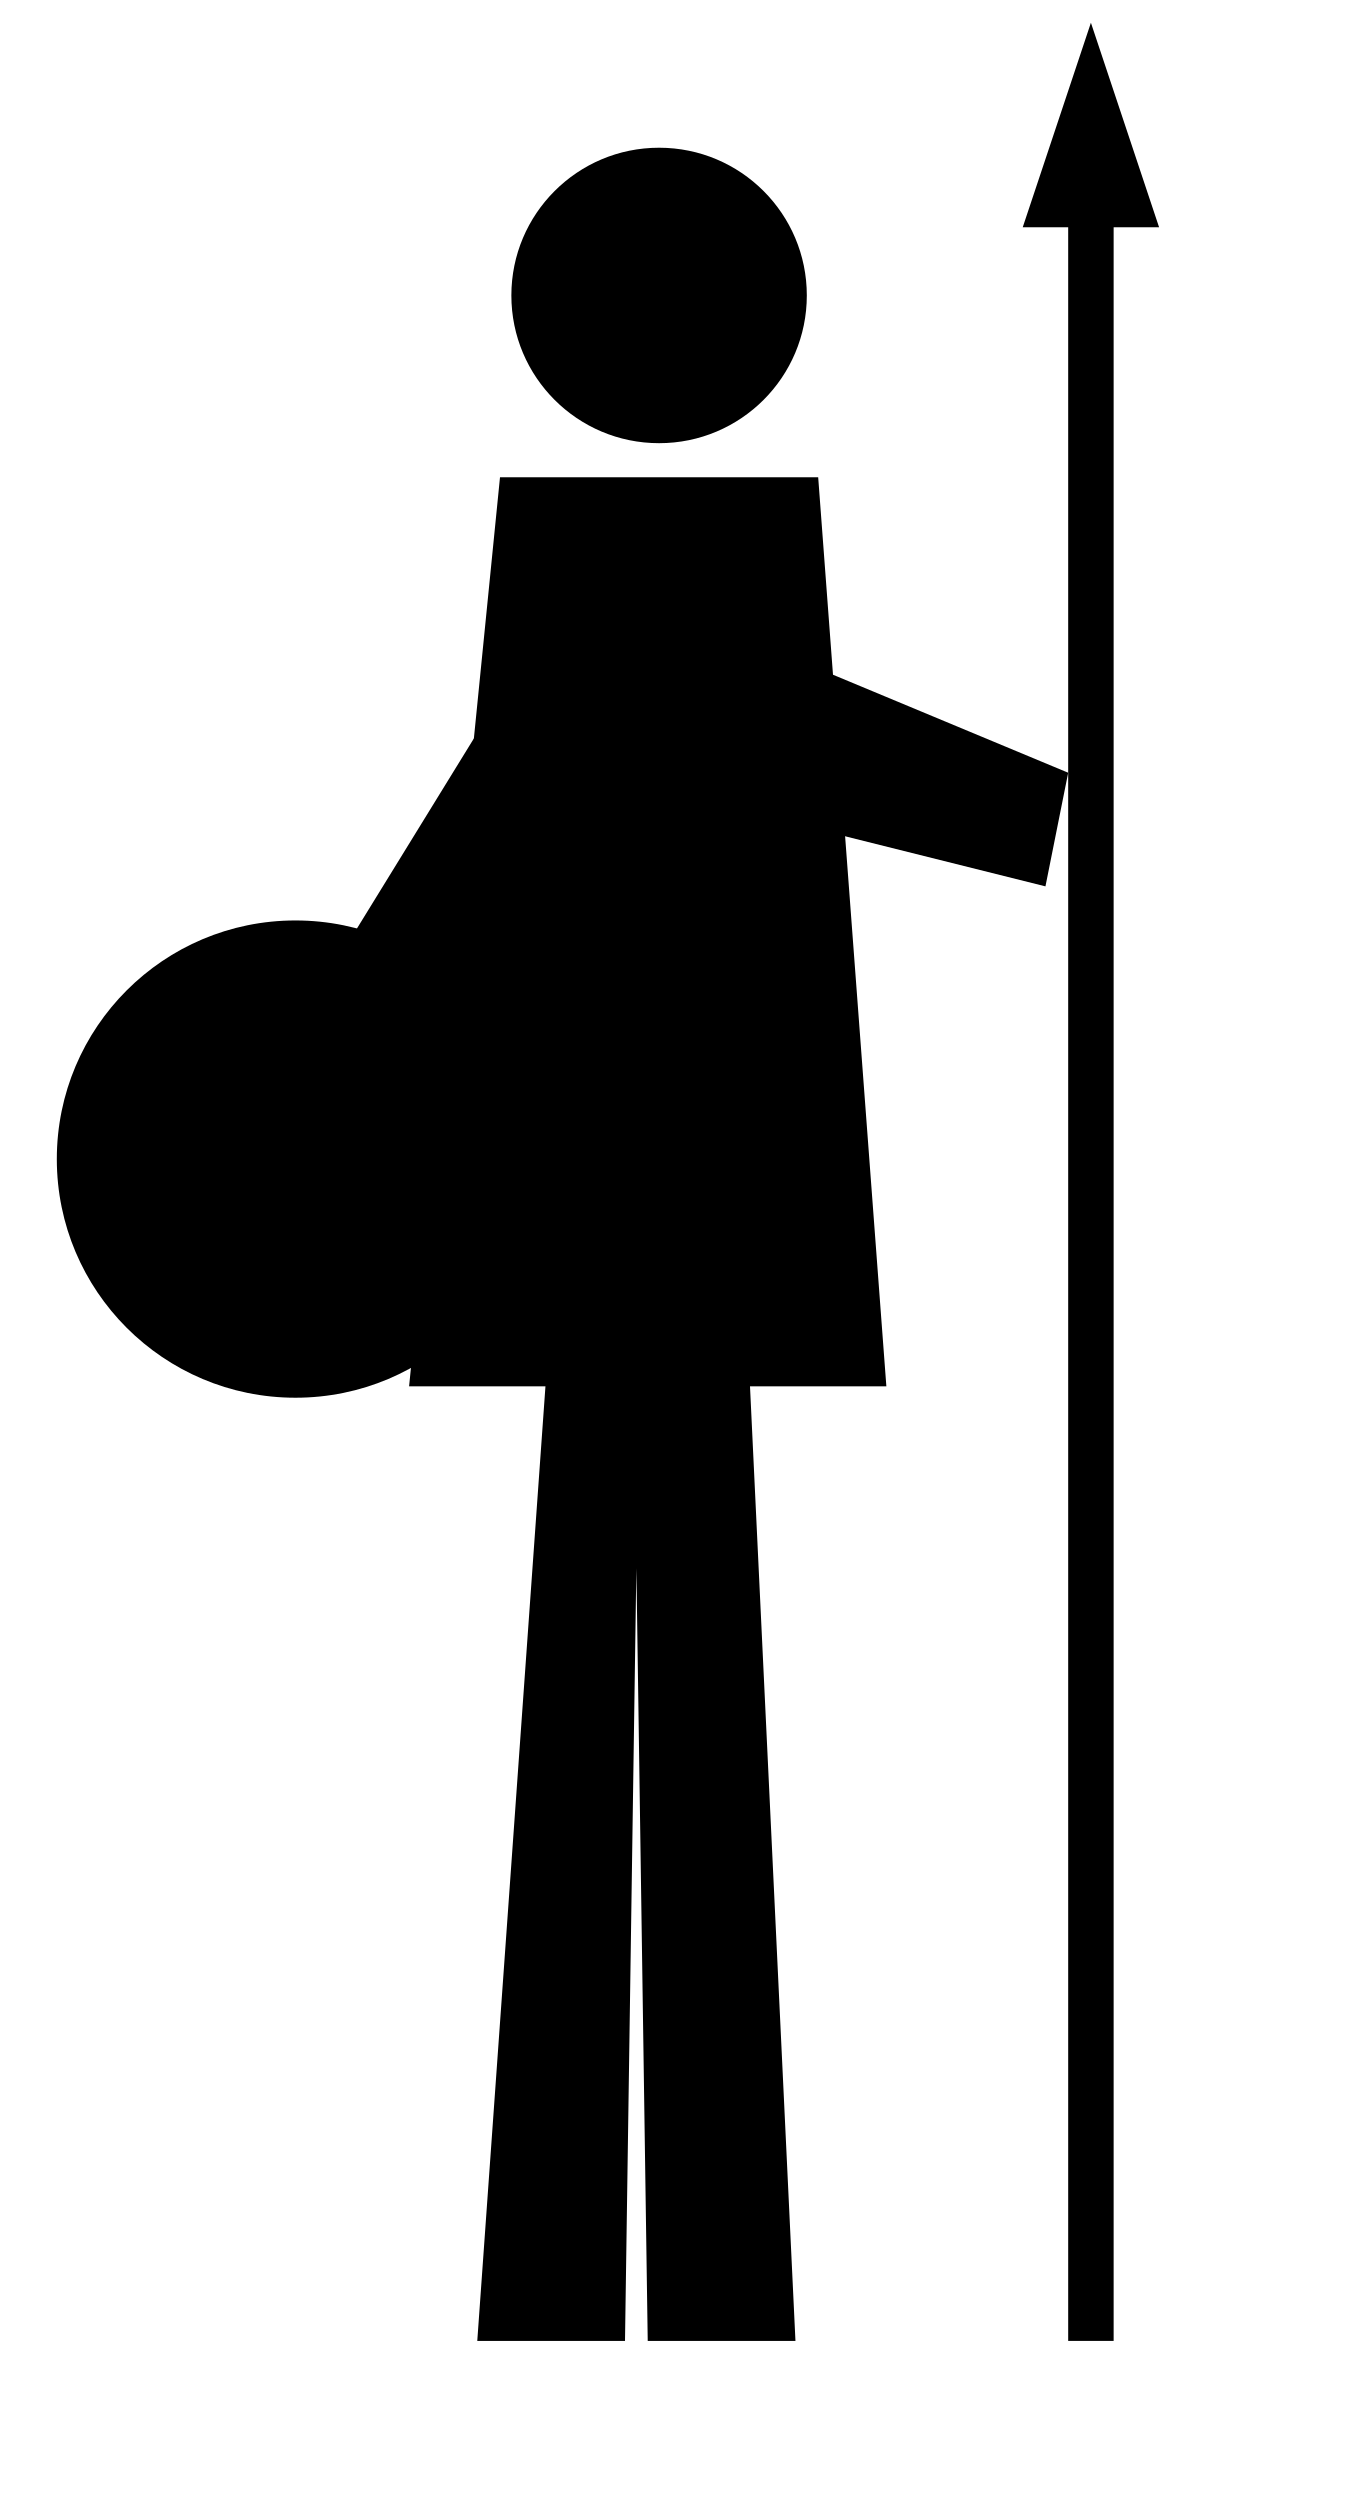
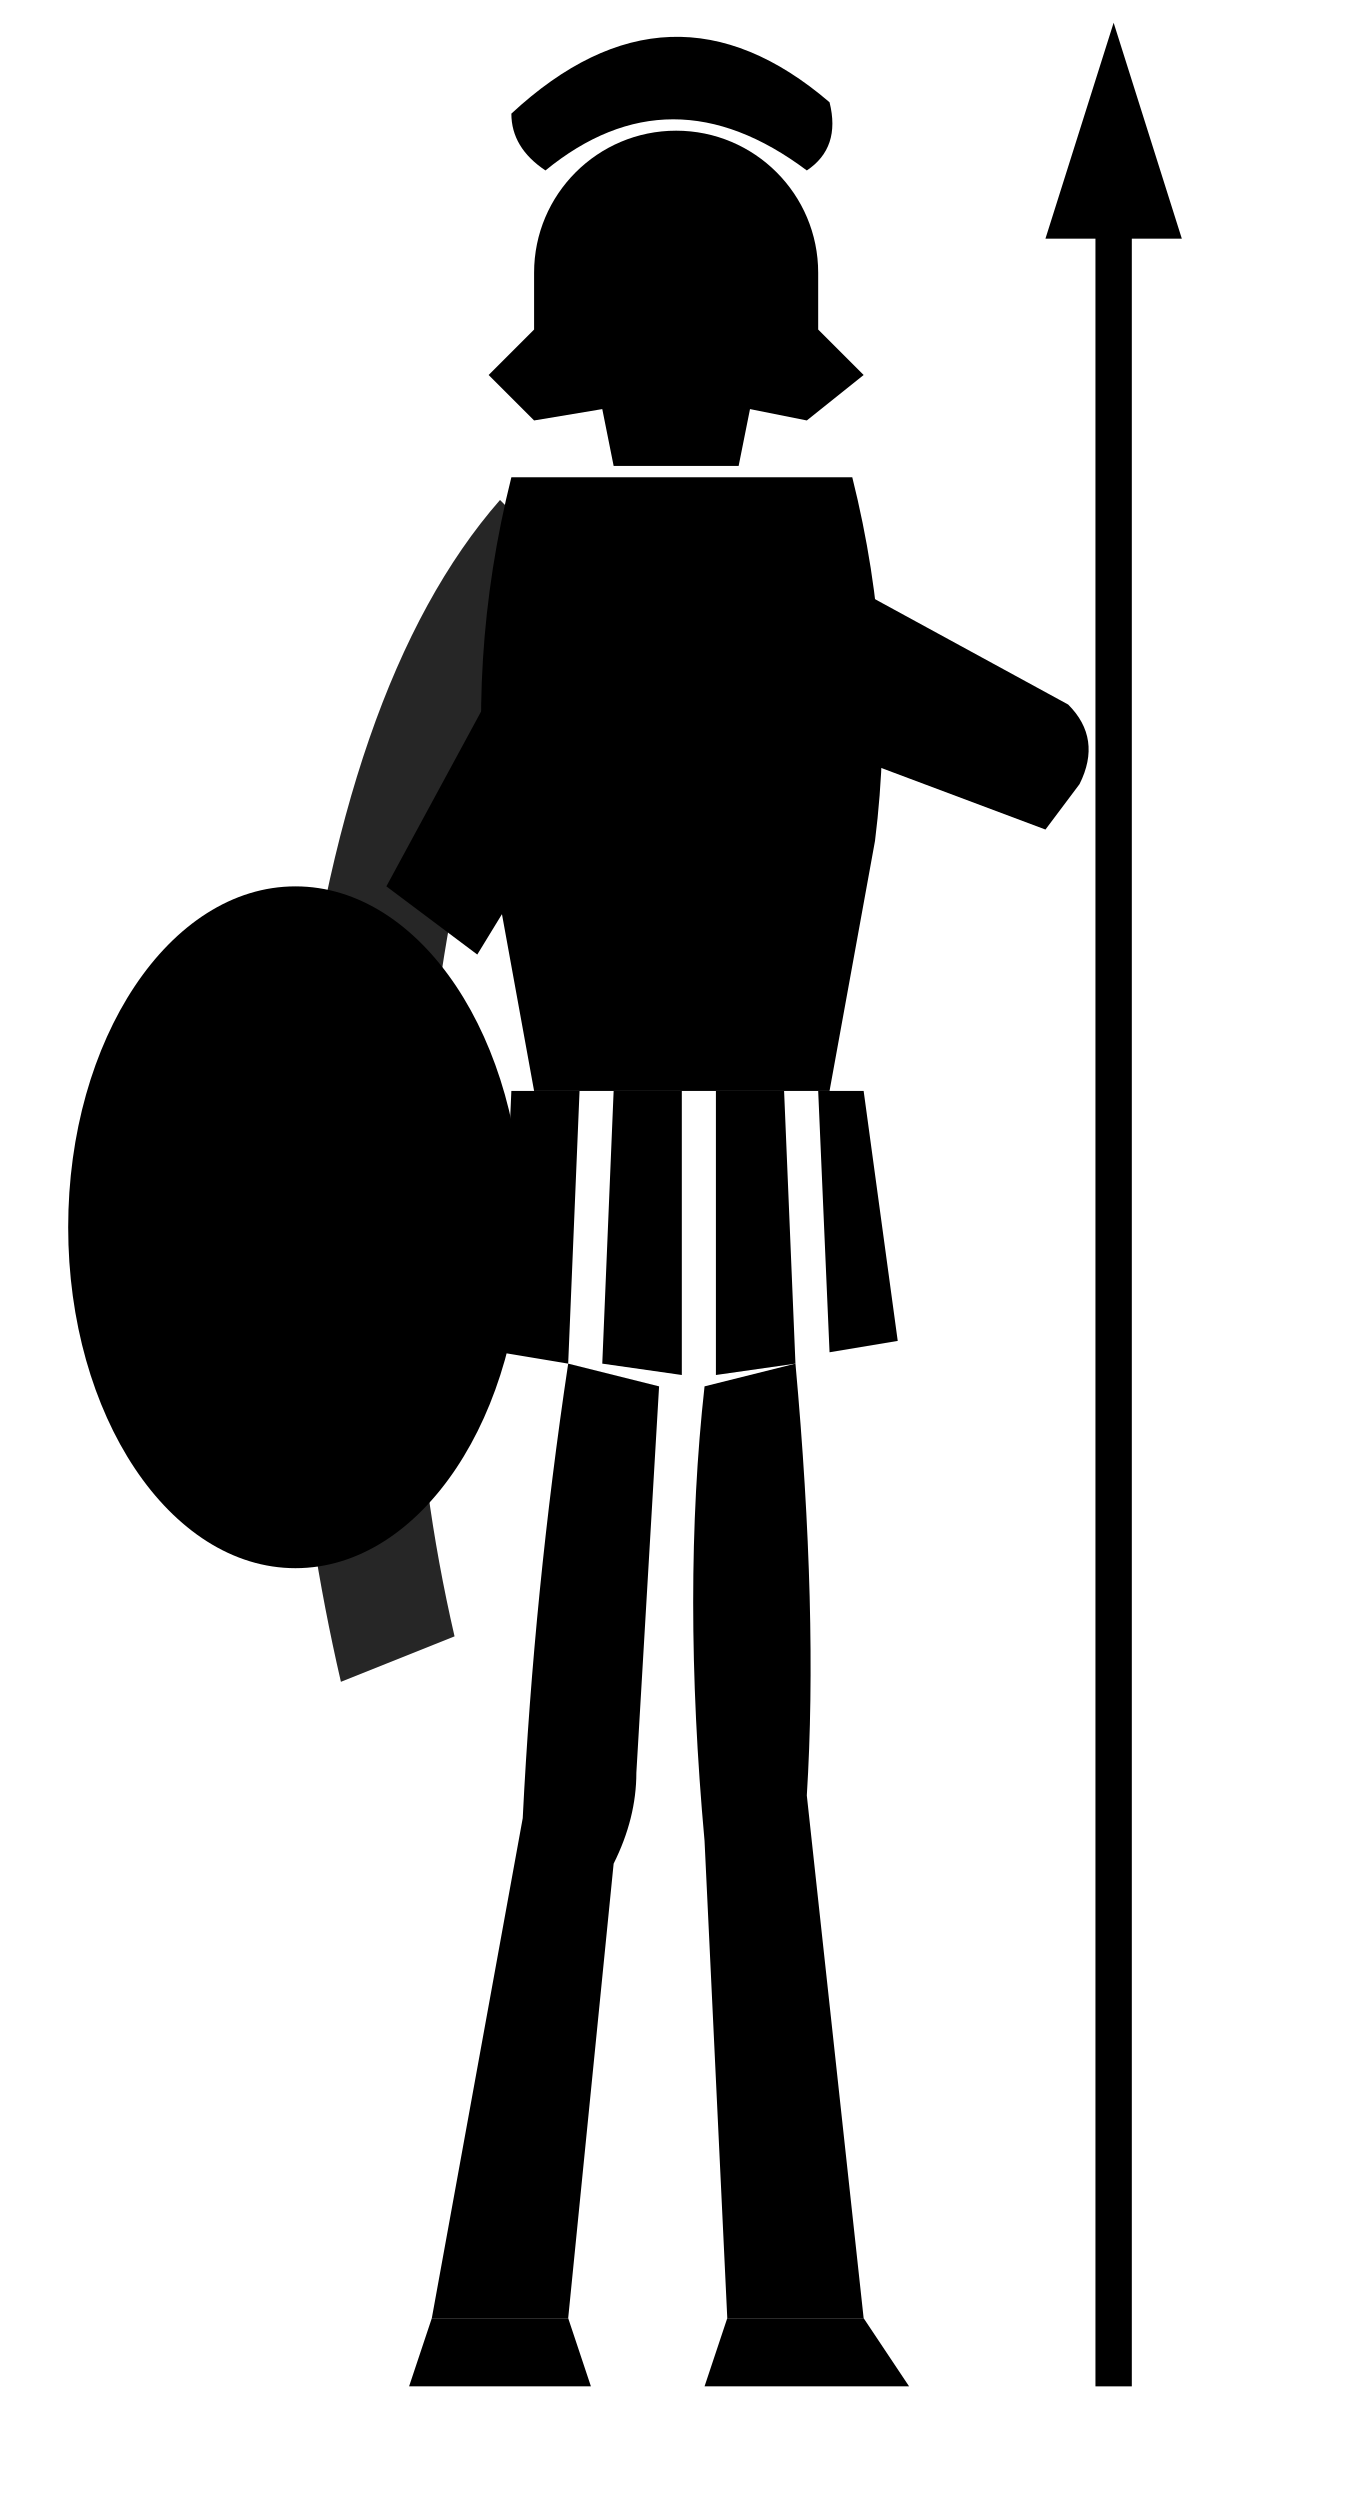
<svg xmlns="http://www.w3.org/2000/svg" viewBox="0 0 120 220" width="120" height="220">
  <g fill="currentColor">
-     <path d="M96 2 L90 20 L102 20 Z" />
-     <rect x="94" y="18" width="4" height="188" />
-     <circle cx="58" cy="26" r="13" />
-     <path d="M44 42 L72 42 L78 122 L66 122 L70 206 L57 206 L56 138 L55 206 L42 206 L48 122 L36 122 Z" />
-     <path d="M70 58 L94 68 L92 78 L68 72 Z" />
-     <path d="M46 58 L30 84 L38 90 L52 70 Z" />
-     <circle cx="26" cy="102" r="21" />
+     <path d="M98 2 L92 21 L104 21 Z" />
+     <rect x="96.4" y="19" width="3.2" height="191" />
+     <path d="M45 10 Q59 -3 73 9 Q74 13 71 15 Q59 6 48 15 Q45 13 45 10 Z" />
+     <path d="M47 24 a12.5 12.5 0 0 1 25 0 l0 5 4 4 -5 4 -5 -1 -1 5 -11 0 -1 -5 -6 1 -4 -4 4 -4 Z" />
+     <path d="M44 44 Q30 60 26 96 Q24 122 30 148 L40 144 Q34 118 38 92 Q41 66 50 50 Z" fill-opacity="0.85" />
+     <path d="M45 42 L75 42 Q79 58 77 74 L73 96 L47 96 L43 74 Q41 58 45 42 Z" />
+     <path d="M45 96 L51 96 L50 120 L44 119 Z M54 96 L60 96 L60 121 L53 120 Z M63 96 L69 96 L70 120 L63 121 Z M72 96 L76 96 L79 118 L73 119 Z" />
+     <path d="M72 50 L94 62 Q97 65 95 69 L92 73 L68 64 Z" />
+     <path d="M47 54 L34 78 L42 84 L53 66 Z" />
+     <path d="M50 120 L58 122 L56 156 Q56 160 54 164 L50 204 L38 204 L46 160 Q47 140 50 120 Z" />
+     <path d="M62 122 L70 120 Q72 142 71 158 L76 204 L64 204 L62 162 Q60 140 62 122 Z" />
+     <path d="M38 204 L50 204 L52 210 L36 210 Z" />
+     <path d="M64 204 L76 204 L80 210 L62 210 Z" />
+     <path d="M26 78 a20 30 0 0 1 20 30 a20 30 0 0 1 -40 0 a20 30 0 0 1 20 -30 Z" />
  </g>
</svg>
